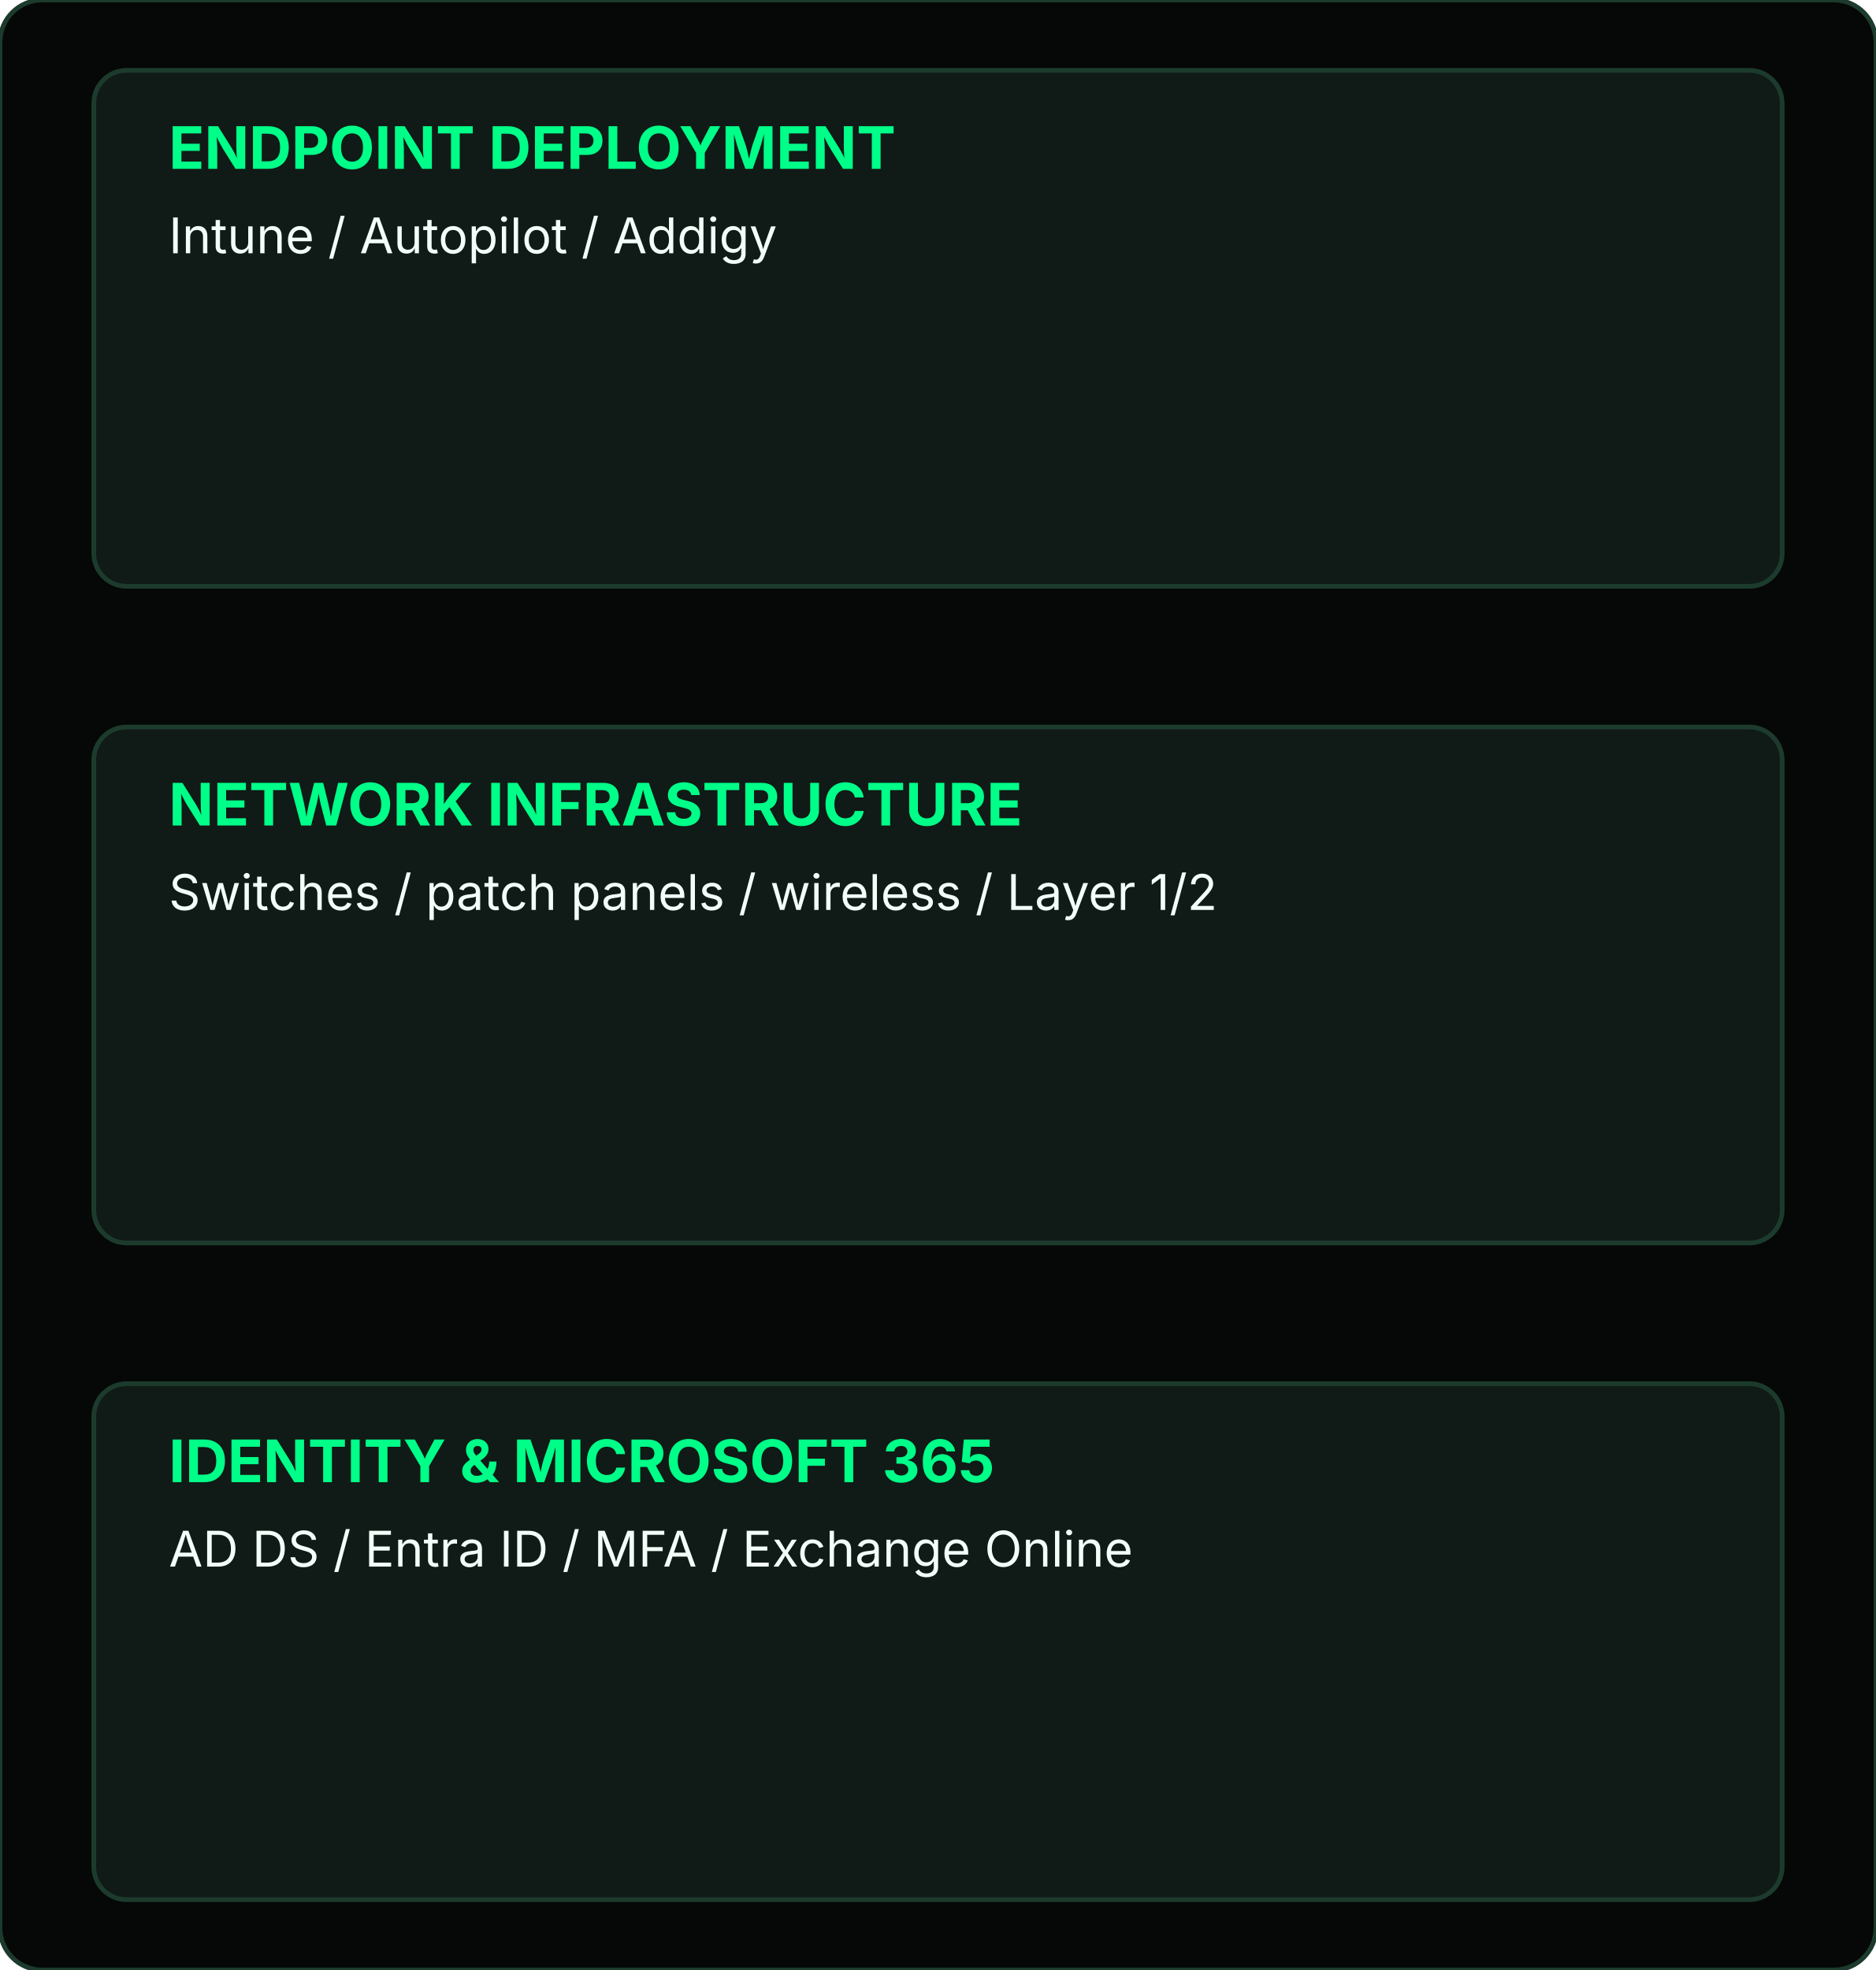
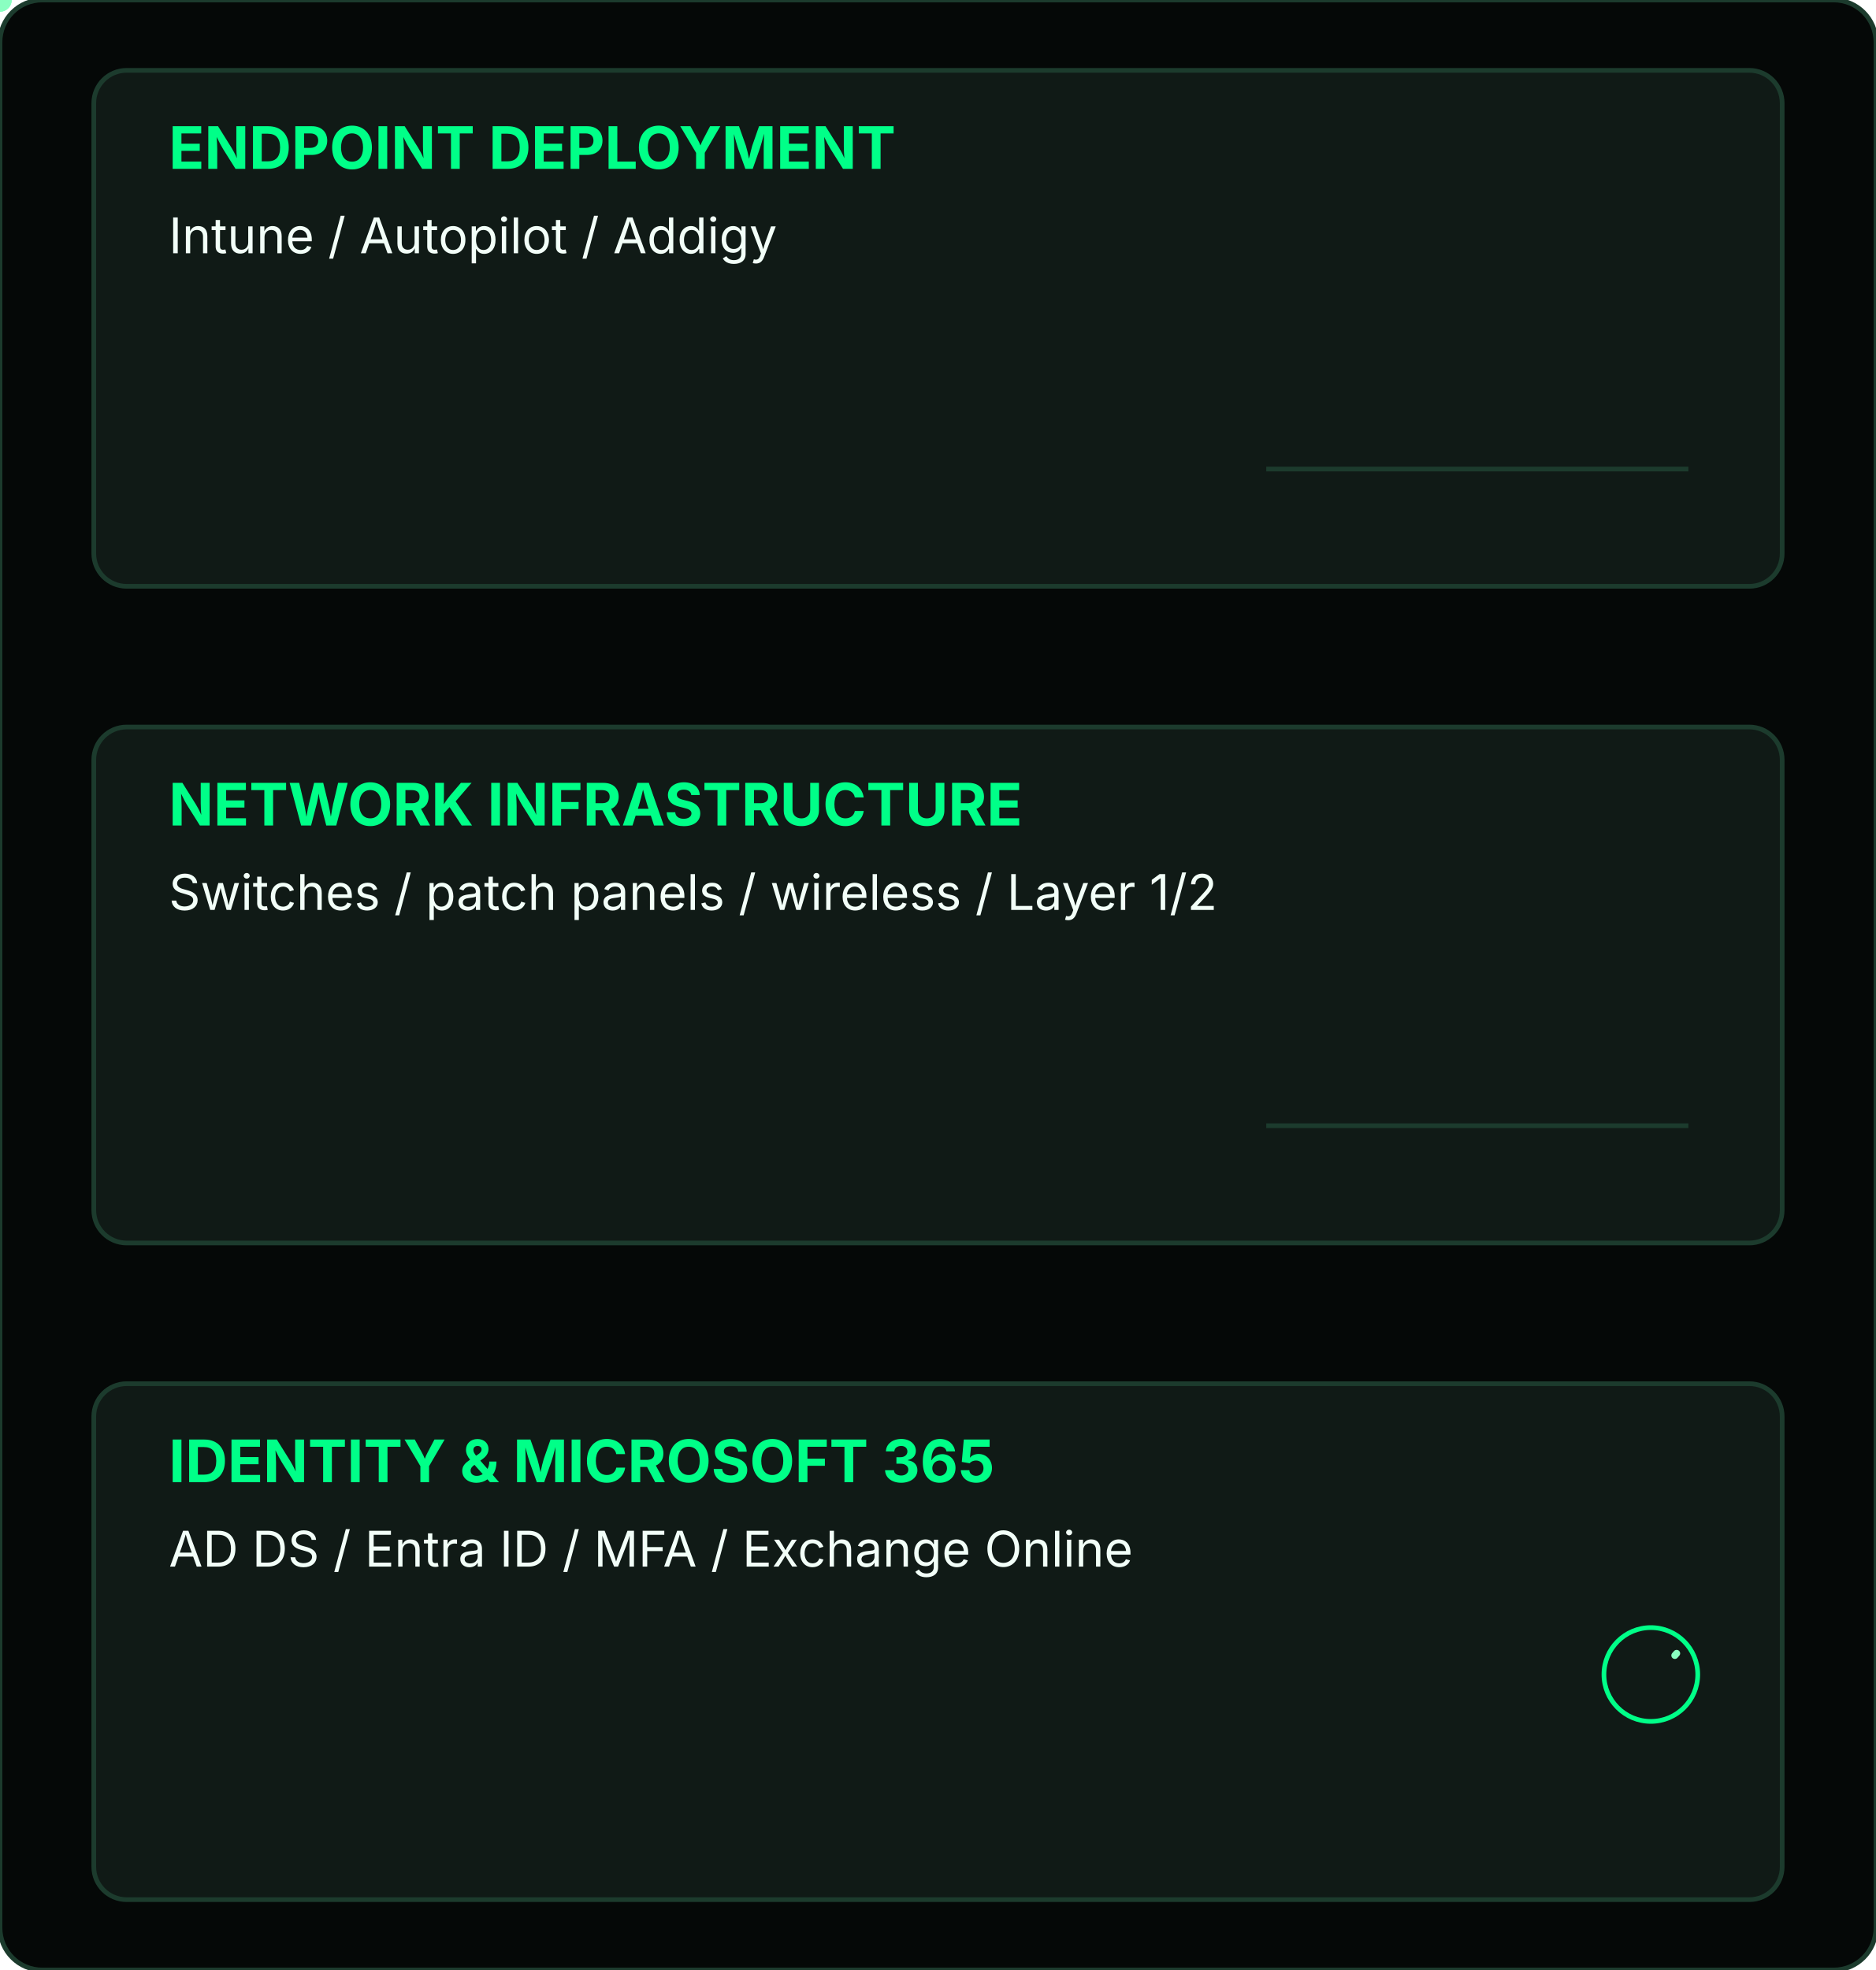
<svg xmlns="http://www.w3.org/2000/svg" width="800" height="840" viewBox="0 0 800 840" role="img" aria-labelledby="title">
+   <style>@media (prefers-reduced-motion: reduce) {.motion { display: none; }}</style>
  <rect width="800" height="840" rx="18" fill="#050807" stroke="#1C3B2D" stroke-width="2" />
  <g fill="#101A16" stroke="#1C3B2D" stroke-width="2">
    <rect x="40" y="30" width="720" height="220" rx="14" />
    <rect x="40" y="310" width="720" height="220" rx="14" />
    <rect x="40" y="590" width="720" height="220" rx="14" />
  </g>
  <g font-family="Inter, Segoe UI, Arial, sans-serif" fill="#F2FFF8">
    <g fill="#00FF88" font-size="25" font-weight="700">
      <text x="72" y="72">ENDPOINT DEPLOYMENT</text>
      <text x="72" y="352">NETWORK INFRASTRUCTURE</text>
      <text x="72" y="632">IDENTITY &amp; MICROSOFT 365</text>
    </g>
    <g font-size="21">
      <text x="72" y="108">Intune / Autopilot / Addigy</text>
      <text x="72" y="388">Switches / patch panels / wireless / Layer 1/2</text>
      <text x="72" y="668">AD DS / Entra ID / MFA / Exchange Online</text>
    </g>
  </g>
+   <path d="M540 200H720M540 480H720" fill="none" stroke="#1C3B2D" stroke-width="2" />
+   <circle class="motion" r="5" fill="#8AFFC1">
+     <animateMotion dur="5s" repeatCount="indefinite" path="M540 200 H720" />
+   </circle>
+   <circle class="motion" r="5" fill="#8AFFC1">
+     <animateMotion dur="7s" repeatCount="indefinite" path="M540 480 H720" />
+   </circle>
+   <circle cx="704" cy="714" r="20" fill="none" stroke="#00FF88" stroke-width="2" />
+   <path class="motion" d="m694 714 7 7 14-16" fill="none" stroke="#8AFFC1" stroke-width="3" stroke-linecap="round" stroke-linejoin="round" stroke-dasharray="30" stroke-dashoffset="30">
+     <animate attributeName="stroke-dashoffset" values="30;0;0;30" keyTimes="0;.2;.75;1" dur="5.5s" repeatCount="indefinite" />
+   </path>
</svg>
